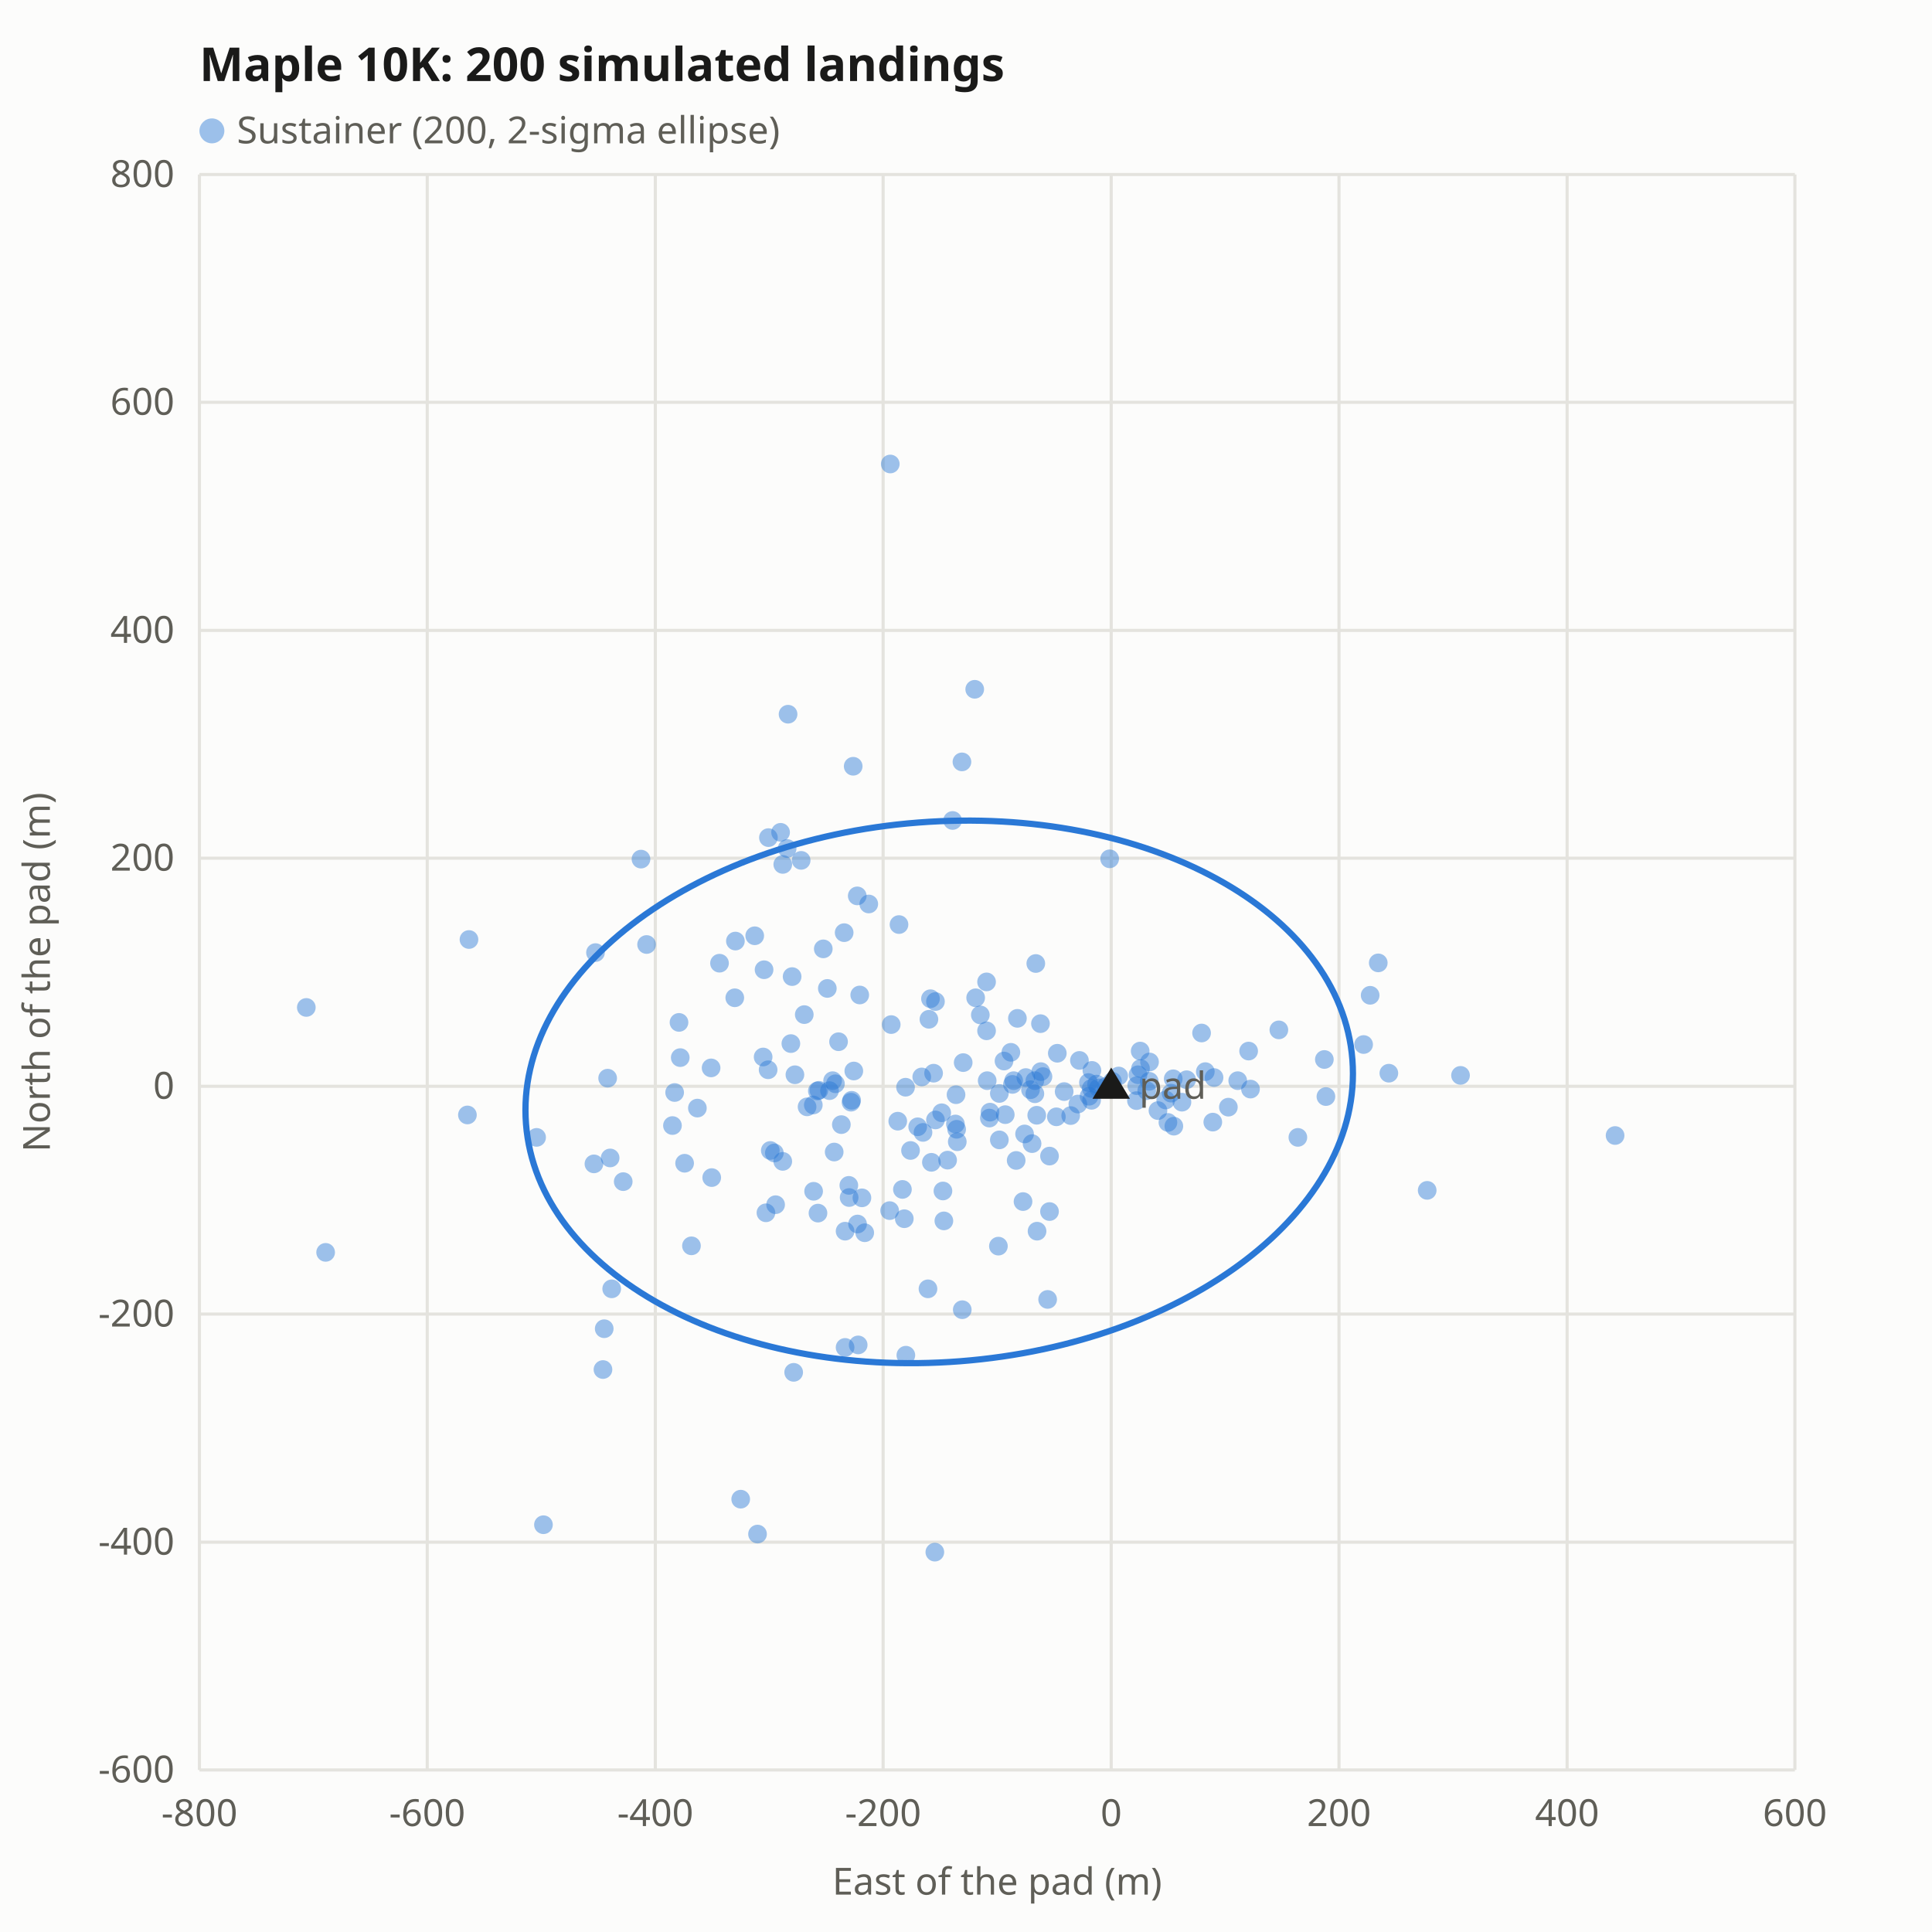
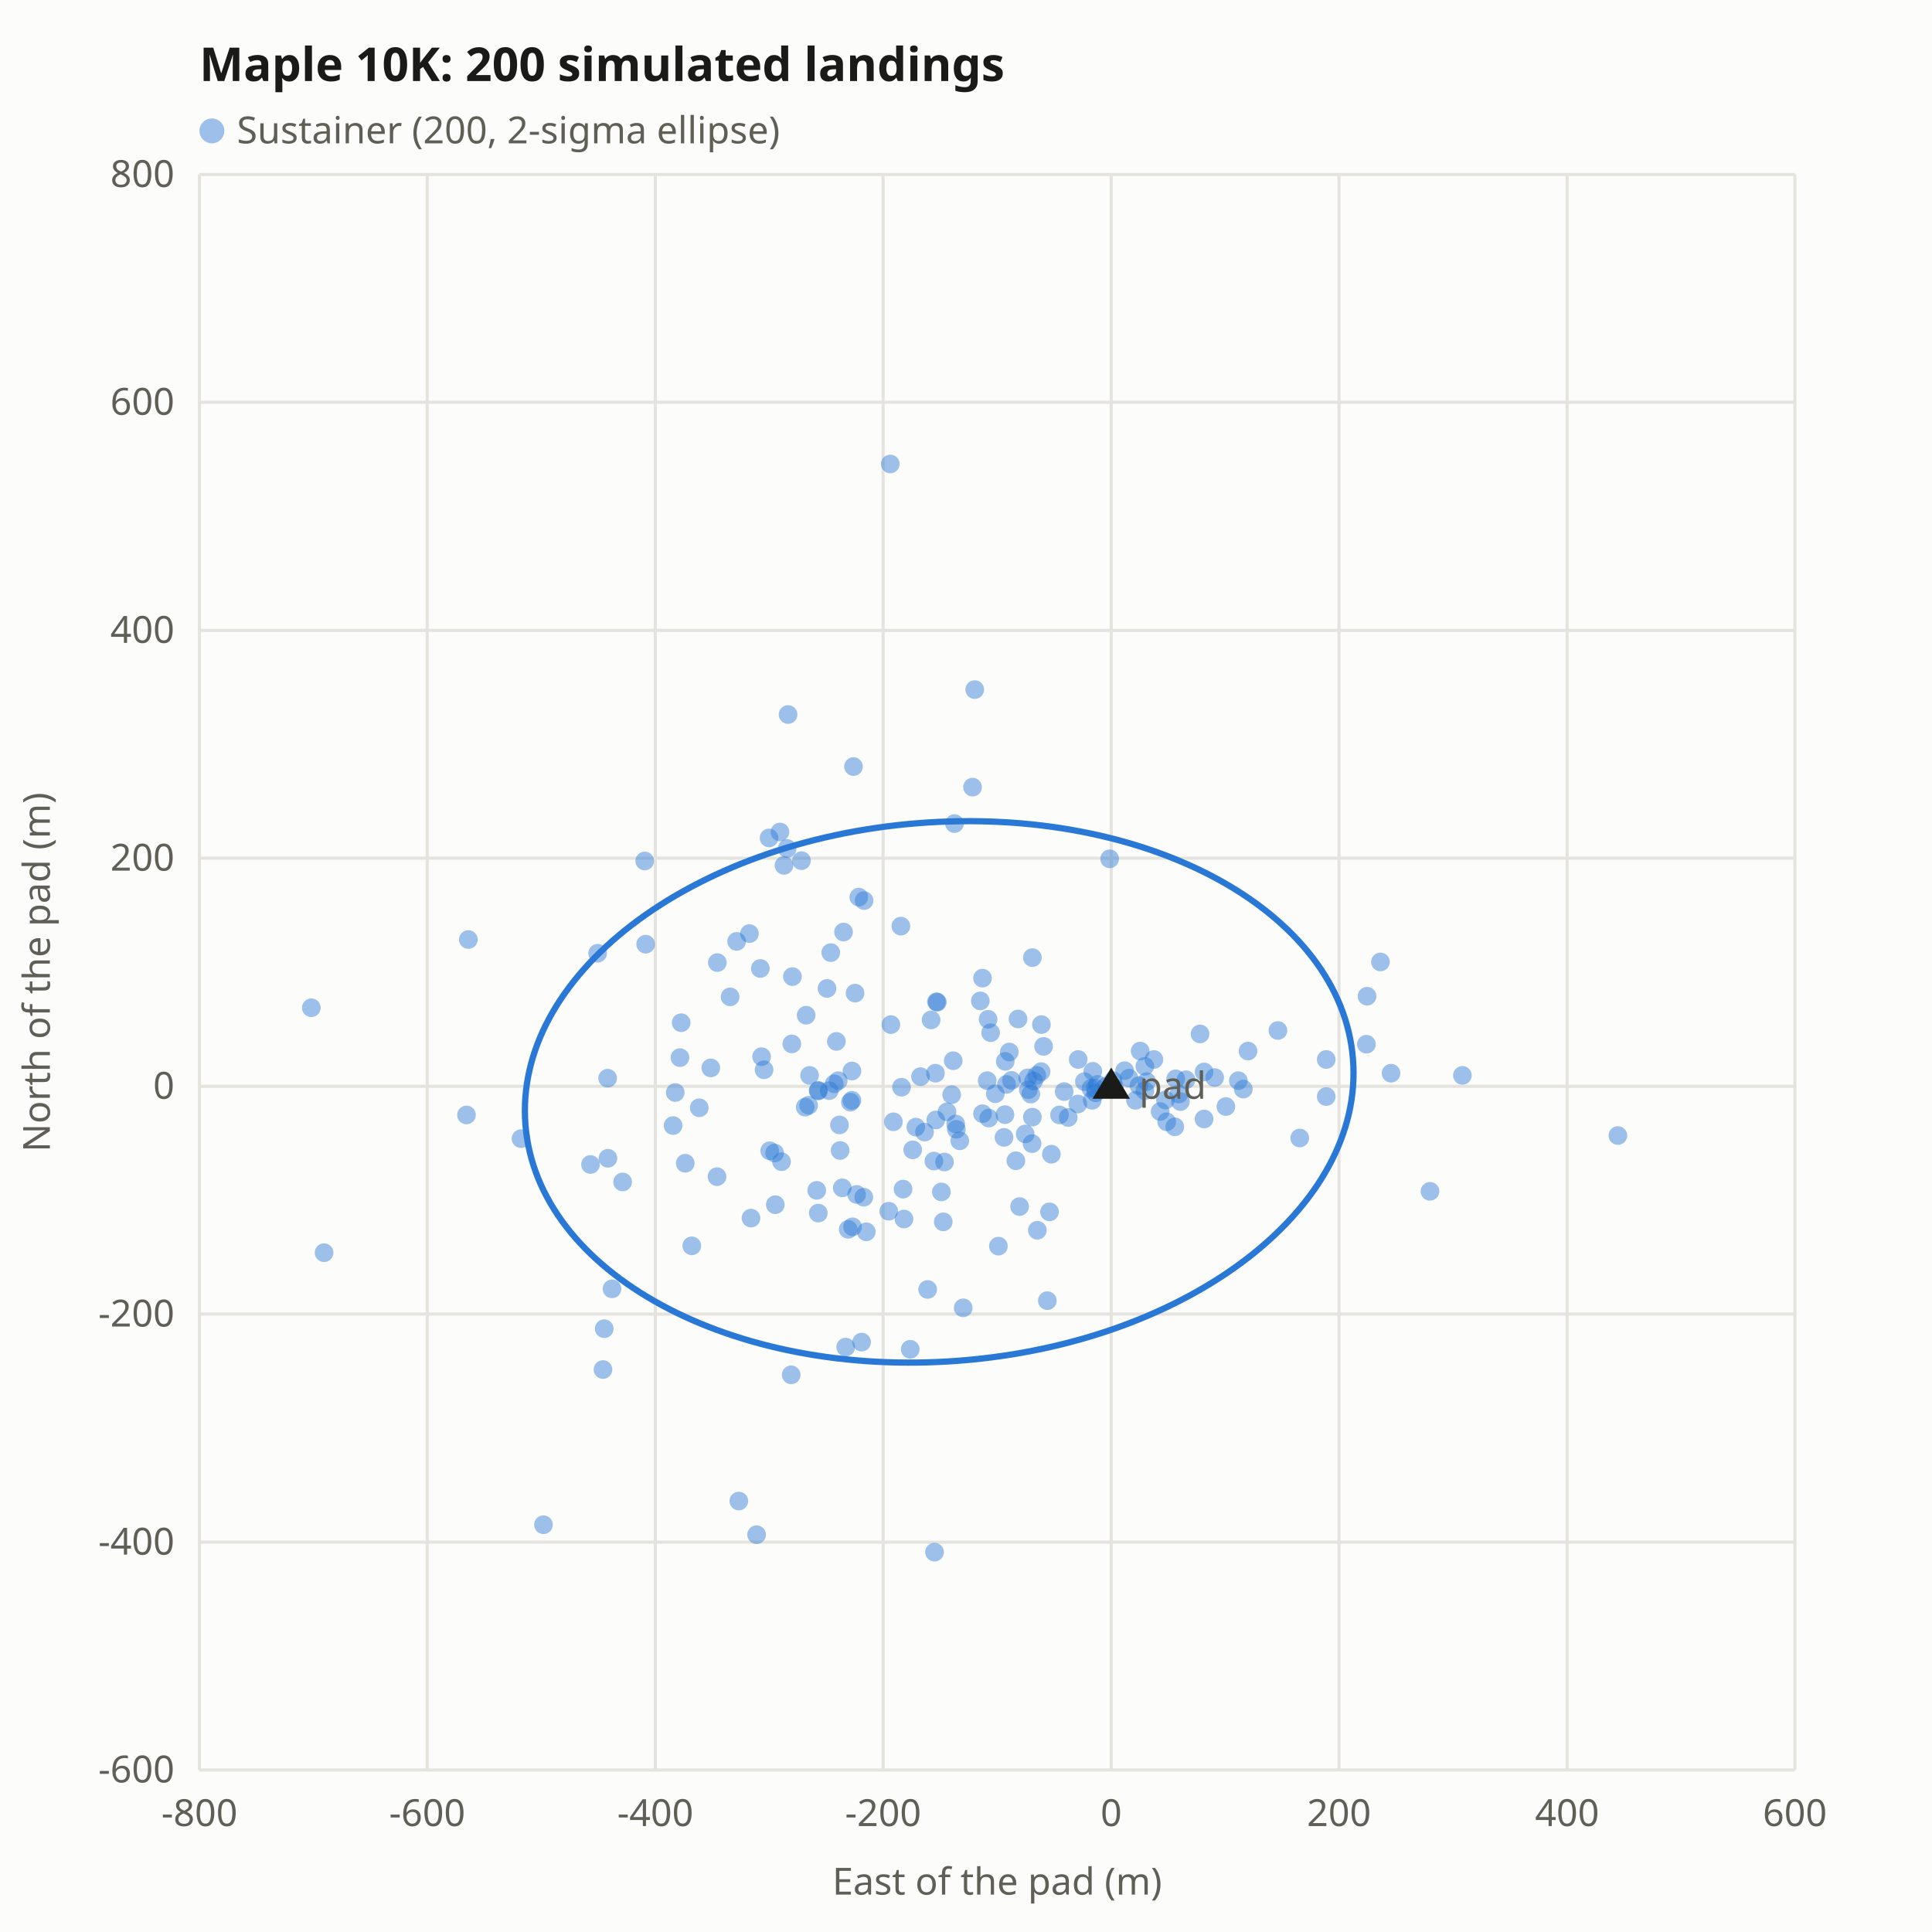
<svg xmlns="http://www.w3.org/2000/svg" viewBox="0 0 620 620" width="620" height="620" role="img" aria-label="Maple 10K: 200 simulated landings">
  <style>
.bg{fill:#fcfcfb}.grid{stroke:#e4e3de;stroke-width:1}.axis{stroke:#b8b7ae;stroke-width:1}.t1{fill:#1a1a19;font:600 15px system-ui,sans-serif}.t2{fill:#5f5e57;font:12px system-ui,sans-serif}.p0{fill:#2a78d6;fill-opacity:.45}.p1{fill:#d9480f;fill-opacity:.45}.e0{fill:none;stroke:#2a78d6;stroke-width:2}.e1{fill:none;stroke:#d9480f;stroke-width:2;stroke-dasharray:5 3}.pad{fill:#1a1a19}
@media (prefers-color-scheme: dark){.bg{fill:#1a1a19}.grid{stroke:#34332f}.axis{stroke:#5f5e57}.t1{fill:#ffffff}.t2{fill:#c3c2b7}.p0{fill:#3987e5}.p1{fill:#f08c4f}.e0{stroke:#3987e5}.e1{stroke:#f08c4f}.pad{fill:#ffffff}}
</style>
  <rect class="bg" width="620" height="620" />
  <text class="t1" x="64" y="26">Maple 10K: 200 simulated landings</text>
  <line class="grid" x1="64.0" x2="64.0" y1="56" y2="568.0" />
  <line class="grid" x1="64" x2="576.0" y1="568.0" y2="568.0" />
  <text class="t2" x="64.0" y="586.0" text-anchor="middle">-800</text>
  <text class="t2" x="56" y="572.0" text-anchor="end">-600</text>
  <line class="grid" x1="137.1" x2="137.1" y1="56" y2="568.0" />
  <line class="grid" x1="64" x2="576.0" y1="494.9" y2="494.9" />
  <text class="t2" x="137.1" y="586.0" text-anchor="middle">-600</text>
  <text class="t2" x="56" y="498.9" text-anchor="end">-400</text>
  <line class="grid" x1="210.3" x2="210.3" y1="56" y2="568.0" />
  <line class="grid" x1="64" x2="576.0" y1="421.7" y2="421.7" />
  <text class="t2" x="210.3" y="586.0" text-anchor="middle">-400</text>
  <text class="t2" x="56" y="425.7" text-anchor="end">-200</text>
  <line class="grid" x1="283.4" x2="283.4" y1="56" y2="568.0" />
  <line class="grid" x1="64" x2="576.0" y1="348.6" y2="348.6" />
  <text class="t2" x="283.4" y="586.0" text-anchor="middle">-200</text>
  <text class="t2" x="56" y="352.6" text-anchor="end">0</text>
  <line class="grid" x1="356.6" x2="356.6" y1="56" y2="568.0" />
  <line class="grid" x1="64" x2="576.0" y1="275.4" y2="275.4" />
  <text class="t2" x="356.6" y="586.0" text-anchor="middle">0</text>
  <text class="t2" x="56" y="279.4" text-anchor="end">200</text>
  <line class="grid" x1="429.7" x2="429.7" y1="56" y2="568.0" />
  <line class="grid" x1="64" x2="576.0" y1="202.3" y2="202.3" />
  <text class="t2" x="429.7" y="586.0" text-anchor="middle">200</text>
  <text class="t2" x="56" y="206.3" text-anchor="end">400</text>
  <line class="grid" x1="502.9" x2="502.9" y1="56" y2="568.0" />
  <line class="grid" x1="64" x2="576.0" y1="129.1" y2="129.1" />
  <text class="t2" x="502.9" y="586.0" text-anchor="middle">400</text>
  <text class="t2" x="56" y="133.1" text-anchor="end">600</text>
  <line class="grid" x1="576.0" x2="576.0" y1="56" y2="568.0" />
  <line class="grid" x1="64" x2="576.0" y1="56.0" y2="56.0" />
  <text class="t2" x="576.0" y="586.0" text-anchor="middle">600</text>
  <text class="t2" x="56" y="60.0" text-anchor="end">800</text>
  <text class="t2" x="320.0" y="608" text-anchor="middle">East of the pad (m)</text>
  <text class="t2" transform="translate(16 312.0) rotate(-90)" text-anchor="middle">North of the pad (m)</text>
-   <circle class="p0" cx="410.4" cy="330.5" r="3" />
-   <circle class="p0" cx="266.2" cy="350.0" r="3" />
-   <circle class="p0" cx="248.5" cy="370.0" r="3" />
-   <circle class="p0" cx="332.4" cy="309.2" r="3" />
-   <circle class="p0" cx="271.2" cy="432.4" r="3" />
-   <circle class="p0" cx="371.6" cy="356.4" r="3" />
-   <circle class="p0" cx="98.3" cy="323.3" r="3" />
-   <circle class="p0" cx="375.8" cy="350.8" r="3" />
-   <circle class="p0" cx="376.7" cy="361.4" r="3" />
-   <circle class="p0" cx="445.7" cy="344.4" r="3" />
-   <circle class="p0" cx="317.7" cy="356.9" r="3" />
-   <circle class="p0" cx="334.0" cy="343.9" r="3" />
-   <circle class="p0" cx="218.3" cy="339.4" r="3" />
-   <circle class="p0" cx="299.6" cy="344.4" r="3" />
-   <circle class="p0" cx="334.7" cy="345.5" r="3" />
+   <circle class="p0" cx="410.1" cy="330.7" r="3" />
+   <circle class="p0" cx="266.1" cy="350.0" r="3" />
+   <circle class="p0" cx="248.6" cy="370.0" r="3" />
+   <circle class="p0" cx="331.3" cy="307.3" r="3" />
+   <circle class="p0" cx="271.4" cy="432.3" r="3" />
+   <circle class="p0" cx="372.3" cy="356.7" r="3" />
+   <circle class="p0" cx="99.9" cy="323.4" r="3" />
+   <circle class="p0" cx="378.3" cy="351.1" r="3" />
+   <circle class="p0" cx="377.0" cy="361.6" r="3" />
+   <circle class="p0" cx="446.4" cy="344.4" r="3" />
+   <circle class="p0" cx="315.3" cy="357.4" r="3" />
+   <circle class="p0" cx="334.1" cy="343.9" r="3" />
+   <circle class="p0" cx="218.2" cy="339.4" r="3" />
+   <circle class="p0" cx="300.2" cy="344.4" r="3" />
+   <circle class="p0" cx="332.7" cy="345.1" r="3" />
  <circle class="p0" cx="355.0" cy="348.6" r="3" />
  <circle class="p0" cx="356.1" cy="275.6" r="3" />
-   <circle class="p0" cx="339.3" cy="338.0" r="3" />
-   <circle class="p0" cx="253.8" cy="334.9" r="3" />
-   <circle class="p0" cx="285.5" cy="388.5" r="3" />
-   <circle class="p0" cx="309.1" cy="341.0" r="3" />
-   <circle class="p0" cx="259.0" cy="355.2" r="3" />
-   <circle class="p0" cx="336.8" cy="388.8" r="3" />
-   <circle class="p0" cx="312.8" cy="221.2" r="3" />
-   <circle class="p0" cx="251.2" cy="277.4" r="3" />
-   <circle class="p0" cx="270.0" cy="360.9" r="3" />
-   <circle class="p0" cx="307.0" cy="362.4" r="3" />
-   <circle class="p0" cx="245.8" cy="389.2" r="3" />
-   <circle class="p0" cx="265.5" cy="317.2" r="3" />
-   <circle class="p0" cx="300.2" cy="321.4" r="3" />
-   <circle class="p0" cx="389.6" cy="345.8" r="3" />
-   <circle class="p0" cx="190.6" cy="373.5" r="3" />
-   <circle class="p0" cx="357.0" cy="347.0" r="3" />
-   <circle class="p0" cx="262.3" cy="350.1" r="3" />
-   <circle class="p0" cx="394.2" cy="355.3" r="3" />
-   <circle class="p0" cx="267.2" cy="346.8" r="3" />
+   <circle class="p0" cx="334.9" cy="335.8" r="3" />
+   <circle class="p0" cx="254.1" cy="335.0" r="3" />
+   <circle class="p0" cx="285.2" cy="388.7" r="3" />
+   <circle class="p0" cx="305.9" cy="340.4" r="3" />
+   <circle class="p0" cx="258.4" cy="355.3" r="3" />
+   <circle class="p0" cx="336.8" cy="388.9" r="3" />
+   <circle class="p0" cx="312.8" cy="221.3" r="3" />
+   <circle class="p0" cx="251.6" cy="277.7" r="3" />
+   <circle class="p0" cx="269.4" cy="361.0" r="3" />
+   <circle class="p0" cx="306.9" cy="362.4" r="3" />
+   <circle class="p0" cx="241.0" cy="390.9" r="3" />
+   <circle class="p0" cx="265.4" cy="317.2" r="3" />
+   <circle class="p0" cx="300.8" cy="321.6" r="3" />
+   <circle class="p0" cx="389.8" cy="345.8" r="3" />
+   <circle class="p0" cx="189.5" cy="373.7" r="3" />
+   <circle class="p0" cx="357.2" cy="346.8" r="3" />
+   <circle class="p0" cx="262.6" cy="350.1" r="3" />
+   <circle class="p0" cx="393.4" cy="355.1" r="3" />
+   <circle class="p0" cx="269.0" cy="346.8" r="3" />
  <circle class="p0" cx="195.0" cy="346.0" r="3" />
-   <circle class="p0" cx="254.7" cy="440.4" r="3" />
-   <circle class="p0" cx="288.1" cy="359.8" r="3" />
-   <circle class="p0" cx="368.9" cy="340.8" r="3" />
-   <circle class="p0" cx="351.9" cy="347.9" r="3" />
-   <circle class="p0" cx="336.8" cy="371.0" r="3" />
-   <circle class="p0" cx="324.4" cy="337.7" r="3" />
-   <circle class="p0" cx="350.4" cy="343.5" r="3" />
-   <circle class="p0" cx="316.6" cy="330.8" r="3" />
-   <circle class="p0" cx="297.8" cy="413.6" r="3" />
-   <circle class="p0" cx="349.5" cy="351.8" r="3" />
-   <circle class="p0" cx="326.1" cy="372.4" r="3" />
+   <circle class="p0" cx="253.9" cy="441.2" r="3" />
+   <circle class="p0" cx="286.7" cy="360.0" r="3" />
+   <circle class="p0" cx="370.3" cy="340.0" r="3" />
+   <circle class="p0" cx="352.2" cy="348.0" r="3" />
+   <circle class="p0" cx="337.4" cy="370.4" r="3" />
+   <circle class="p0" cx="323.9" cy="337.6" r="3" />
+   <circle class="p0" cx="350.7" cy="343.8" r="3" />
+   <circle class="p0" cx="317.9" cy="331.4" r="3" />
+   <circle class="p0" cx="297.7" cy="413.8" r="3" />
+   <circle class="p0" cx="351.6" cy="350.7" r="3" />
+   <circle class="p0" cx="326.0" cy="372.5" r="3" />
  <circle class="p0" cx="345.9" cy="354.3" r="3" />
-   <circle class="p0" cx="244.9" cy="339.2" r="3" />
-   <circle class="p0" cx="518.3" cy="364.4" r="3" />
-   <circle class="p0" cx="267.7" cy="369.7" r="3" />
-   <circle class="p0" cx="275.9" cy="319.3" r="3" />
+   <circle class="p0" cx="244.4" cy="339.1" r="3" />
+   <circle class="p0" cx="519.2" cy="364.4" r="3" />
+   <circle class="p0" cx="269.6" cy="369.2" r="3" />
+   <circle class="p0" cx="274.4" cy="318.7" r="3" />
  <circle class="p0" cx="365.9" cy="337.3" r="3" />
-   <circle class="p0" cx="302.2" cy="357.1" r="3" />
-   <circle class="p0" cx="425.0" cy="340.0" r="3" />
-   <circle class="p0" cx="320.7" cy="350.9" r="3" />
+   <circle class="p0" cx="303.9" cy="356.8" r="3" />
+   <circle class="p0" cx="425.6" cy="340.0" r="3" />
+   <circle class="p0" cx="319.4" cy="351.0" r="3" />
  <circle class="p0" cx="341.5" cy="350.3" r="3" />
-   <circle class="p0" cx="332.1" cy="351.0" r="3" />
-   <circle class="p0" cx="290.7" cy="434.9" r="3" />
-   <circle class="p0" cx="350.3" cy="353.1" r="3" />
-   <circle class="p0" cx="216.5" cy="350.6" r="3" />
+   <circle class="p0" cx="330.8" cy="351.1" r="3" />
+   <circle class="p0" cx="292.1" cy="433.0" r="3" />
+   <circle class="p0" cx="350.5" cy="353.1" r="3" />
+   <circle class="p0" cx="216.7" cy="350.6" r="3" />
  <circle class="p0" cx="193.9" cy="426.4" r="3" />
-   <circle class="p0" cx="374.8" cy="360.2" r="3" />
-   <circle class="p0" cx="295.8" cy="345.6" r="3" />
-   <circle class="p0" cx="246.6" cy="268.8" r="3" />
-   <circle class="p0" cx="300.0" cy="498.1" r="3" />
+   <circle class="p0" cx="374.4" cy="360.0" r="3" />
+   <circle class="p0" cx="295.4" cy="345.5" r="3" />
+   <circle class="p0" cx="246.8" cy="268.9" r="3" />
+   <circle class="p0" cx="299.9" cy="498.1" r="3" />
  <circle class="p0" cx="316.8" cy="346.8" r="3" />
-   <circle class="p0" cx="228.2" cy="342.7" r="3" />
-   <circle class="p0" cx="261.0" cy="354.6" r="3" />
-   <circle class="p0" cx="262.8" cy="349.9" r="3" />
-   <circle class="p0" cx="316.6" cy="315.1" r="3" />
+   <circle class="p0" cx="228.1" cy="342.7" r="3" />
+   <circle class="p0" cx="259.5" cy="354.7" r="3" />
+   <circle class="p0" cx="262.6" cy="349.9" r="3" />
+   <circle class="p0" cx="315.3" cy="313.9" r="3" />
  <circle class="p0" cx="285.7" cy="148.9" r="3" />
-   <circle class="p0" cx="425.5" cy="351.9" r="3" />
-   <circle class="p0" cx="264.2" cy="304.5" r="3" />
-   <circle class="p0" cx="258.1" cy="325.6" r="3" />
-   <circle class="p0" cx="385.6" cy="331.5" r="3" />
-   <circle class="p0" cx="250.5" cy="267.1" r="3" />
-   <circle class="p0" cx="290.6" cy="348.9" r="3" />
-   <circle class="p0" cx="346.4" cy="340.3" r="3" />
-   <circle class="p0" cx="379.3" cy="353.7" r="3" />
+   <circle class="p0" cx="425.6" cy="351.9" r="3" />
+   <circle class="p0" cx="266.6" cy="305.7" r="3" />
+   <circle class="p0" cx="258.7" cy="325.8" r="3" />
+   <circle class="p0" cx="385.1" cy="331.8" r="3" />
+   <circle class="p0" cx="250.3" cy="267.0" r="3" />
+   <circle class="p0" cx="289.3" cy="348.9" r="3" />
+   <circle class="p0" cx="346.0" cy="340.0" r="3" />
+   <circle class="p0" cx="378.8" cy="353.5" r="3" />
  <circle class="p0" cx="320.4" cy="399.9" r="3" />
-   <circle class="p0" cx="221.9" cy="399.8" r="3" />
-   <circle class="p0" cx="365.2" cy="344.9" r="3" />
-   <circle class="p0" cx="275.2" cy="392.8" r="3" />
-   <circle class="p0" cx="328.8" cy="363.9" r="3" />
-   <circle class="p0" cx="368.0" cy="350.0" r="3" />
-   <circle class="p0" cx="228.4" cy="377.9" r="3" />
-   <circle class="p0" cx="150.0" cy="357.8" r="3" />
-   <circle class="p0" cx="276.6" cy="384.4" r="3" />
-   <circle class="p0" cx="172.2" cy="365.0" r="3" />
-   <circle class="p0" cx="275.1" cy="287.5" r="3" />
-   <circle class="p0" cx="314.6" cy="325.7" r="3" />
-   <circle class="p0" cx="254.2" cy="313.4" r="3" />
-   <circle class="p0" cx="328.3" cy="385.6" r="3" />
-   <circle class="p0" cx="320.7" cy="365.8" r="3" />
-   <circle class="p0" cx="245.2" cy="311.2" r="3" />
-   <circle class="p0" cx="252.9" cy="229.2" r="3" />
-   <circle class="p0" cx="294.5" cy="361.6" r="3" />
-   <circle class="p0" cx="289.6" cy="381.7" r="3" />
-   <circle class="p0" cx="150.5" cy="301.5" r="3" />
-   <circle class="p0" cx="343.6" cy="358.0" r="3" />
-   <circle class="p0" cx="313.1" cy="320.2" r="3" />
-   <circle class="p0" cx="366.0" cy="342.9" r="3" />
-   <circle class="p0" cx="296.2" cy="363.4" r="3" />
-   <circle class="p0" cx="292.2" cy="369.2" r="3" />
-   <circle class="p0" cx="262.5" cy="389.3" r="3" />
-   <circle class="p0" cx="286.0" cy="328.8" r="3" />
-   <circle class="p0" cx="386.8" cy="343.9" r="3" />
-   <circle class="p0" cx="273.8" cy="245.9" r="3" />
-   <circle class="p0" cx="336.2" cy="417.0" r="3" />
-   <circle class="p0" cx="356.1" cy="348.8" r="3" />
-   <circle class="p0" cx="300.2" cy="359.4" r="3" />
-   <circle class="p0" cx="273.3" cy="353.1" r="3" />
-   <circle class="p0" cx="332.7" cy="357.9" r="3" />
-   <circle class="p0" cx="306.6" cy="360.7" r="3" />
-   <circle class="p0" cx="205.7" cy="275.7" r="3" />
-   <circle class="p0" cx="401.3" cy="349.5" r="3" />
-   <circle class="p0" cx="255.1" cy="344.9" r="3" />
-   <circle class="p0" cx="246.5" cy="343.3" r="3" />
-   <circle class="p0" cx="298.1" cy="327.1" r="3" />
-   <circle class="p0" cx="219.7" cy="373.3" r="3" />
-   <circle class="p0" cx="271.2" cy="395.1" r="3" />
-   <circle class="p0" cx="248.9" cy="386.6" r="3" />
-   <circle class="p0" cx="308.8" cy="420.3" r="3" />
-   <circle class="p0" cx="223.8" cy="355.6" r="3" />
-   <circle class="p0" cx="268.1" cy="347.8" r="3" />
-   <circle class="p0" cx="333.9" cy="328.5" r="3" />
-   <circle class="p0" cx="332.1" cy="346.8" r="3" />
-   <circle class="p0" cx="350.2" cy="349.3" r="3" />
-   <circle class="p0" cx="437.6" cy="335.2" r="3" />
-   <circle class="p0" cx="207.5" cy="303.1" r="3" />
-   <circle class="p0" cx="317.5" cy="358.8" r="3" />
-   <circle class="p0" cx="352.5" cy="349.1" r="3" />
-   <circle class="p0" cx="359.0" cy="345.3" r="3" />
-   <circle class="p0" cx="236.0" cy="302.0" r="3" />
-   <circle class="p0" cx="326.5" cy="326.8" r="3" />
-   <circle class="p0" cx="307.2" cy="366.4" r="3" />
-   <circle class="p0" cx="330.7" cy="349.7" r="3" />
+   <circle class="p0" cx="222.0" cy="399.8" r="3" />
+   <circle class="p0" cx="362.3" cy="346.0" r="3" />
+   <circle class="p0" cx="273.6" cy="393.7" r="3" />
+   <circle class="p0" cx="329.0" cy="363.9" r="3" />
+   <circle class="p0" cx="367.4" cy="350.0" r="3" />
+   <circle class="p0" cx="230.1" cy="377.6" r="3" />
+   <circle class="p0" cx="149.7" cy="357.8" r="3" />
+   <circle class="p0" cx="277.2" cy="384.2" r="3" />
+   <circle class="p0" cx="167.2" cy="365.4" r="3" />
+   <circle class="p0" cx="275.6" cy="287.9" r="3" />
+   <circle class="p0" cx="317.1" cy="327.1" r="3" />
+   <circle class="p0" cx="254.3" cy="313.4" r="3" />
+   <circle class="p0" cx="327.2" cy="387.2" r="3" />
+   <circle class="p0" cx="322.2" cy="365.0" r="3" />
+   <circle class="p0" cx="244.0" cy="310.8" r="3" />
+   <circle class="p0" cx="252.9" cy="229.3" r="3" />
+   <circle class="p0" cx="293.9" cy="361.7" r="3" />
+   <circle class="p0" cx="289.8" cy="381.6" r="3" />
+   <circle class="p0" cx="150.3" cy="301.5" r="3" />
+   <circle class="p0" cx="342.8" cy="358.6" r="3" />
+   <circle class="p0" cx="314.6" cy="321.2" r="3" />
+   <circle class="p0" cx="367.4" cy="342.2" r="3" />
+   <circle class="p0" cx="296.7" cy="363.3" r="3" />
+   <circle class="p0" cx="292.9" cy="369.0" r="3" />
+   <circle class="p0" cx="262.6" cy="389.3" r="3" />
+   <circle class="p0" cx="285.9" cy="328.8" r="3" />
+   <circle class="p0" cx="386.4" cy="344.0" r="3" />
+   <circle class="p0" cx="273.9" cy="246.0" r="3" />
+   <circle class="p0" cx="336.1" cy="417.4" r="3" />
+   <circle class="p0" cx="357.6" cy="348.9" r="3" />
+   <circle class="p0" cx="300.3" cy="359.4" r="3" />
+   <circle class="p0" cx="273.4" cy="353.1" r="3" />
+   <circle class="p0" cx="331.3" cy="358.5" r="3" />
+   <circle class="p0" cx="306.7" cy="360.7" r="3" />
+   <circle class="p0" cx="206.9" cy="276.3" r="3" />
+   <circle class="p0" cx="399.0" cy="349.5" r="3" />
+   <circle class="p0" cx="259.8" cy="345.1" r="3" />
+   <circle class="p0" cx="245.2" cy="343.3" r="3" />
+   <circle class="p0" cx="298.8" cy="327.3" r="3" />
+   <circle class="p0" cx="219.9" cy="373.3" r="3" />
+   <circle class="p0" cx="272.2" cy="394.5" r="3" />
+   <circle class="p0" cx="248.8" cy="386.6" r="3" />
+   <circle class="p0" cx="309.1" cy="419.7" r="3" />
+   <circle class="p0" cx="224.4" cy="355.5" r="3" />
+   <circle class="p0" cx="267.7" cy="347.8" r="3" />
+   <circle class="p0" cx="334.2" cy="328.8" r="3" />
+   <circle class="p0" cx="331.7" cy="346.9" r="3" />
+   <circle class="p0" cx="350.1" cy="349.3" r="3" />
+   <circle class="p0" cx="438.5" cy="335.1" r="3" />
+   <circle class="p0" cx="207.2" cy="303.0" r="3" />
+   <circle class="p0" cx="317.3" cy="358.8" r="3" />
+   <circle class="p0" cx="351.5" cy="349.2" r="3" />
+   <circle class="p0" cx="360.9" cy="343.6" r="3" />
+   <circle class="p0" cx="236.4" cy="302.1" r="3" />
+   <circle class="p0" cx="326.7" cy="327.0" r="3" />
+   <circle class="p0" cx="308.0" cy="366.1" r="3" />
+   <circle class="p0" cx="330.0" cy="349.7" r="3" />
  <circle class="p0" cx="331.2" cy="367.0" r="3" />
-   <circle class="p0" cx="274.0" cy="343.7" r="3" />
-   <circle class="p0" cx="439.7" cy="319.4" r="3" />
-   <circle class="p0" cx="200.0" cy="379.2" r="3" />
-   <circle class="p0" cx="277.5" cy="395.6" r="3" />
-   <circle class="p0" cx="195.8" cy="371.6" r="3" />
-   <circle class="p0" cx="261.1" cy="382.3" r="3" />
-   <circle class="p0" cx="251.2" cy="372.7" r="3" />
-   <circle class="p0" cx="332.8" cy="395.1" r="3" />
-   <circle class="p0" cx="368.8" cy="347.0" r="3" />
-   <circle class="p0" cx="270.9" cy="299.3" r="3" />
-   <circle class="p0" cx="278.8" cy="290.1" r="3" />
-   <circle class="p0" cx="237.7" cy="481.1" r="3" />
-   <circle class="p0" cx="217.9" cy="328.1" r="3" />
-   <circle class="p0" cx="243.1" cy="492.3" r="3" />
-   <circle class="p0" cx="298.9" cy="373.0" r="3" />
-   <circle class="p0" cx="389.2" cy="360.1" r="3" />
-   <circle class="p0" cx="325.3" cy="346.8" r="3" />
-   <circle class="p0" cx="322.2" cy="340.5" r="3" />
-   <circle class="p0" cx="322.6" cy="357.7" r="3" />
-   <circle class="p0" cx="302.9" cy="391.8" r="3" />
-   <circle class="p0" cx="242.2" cy="300.3" r="3" />
-   <circle class="p0" cx="104.5" cy="401.9" r="3" />
-   <circle class="p0" cx="397.2" cy="346.8" r="3" />
+   <circle class="p0" cx="273.4" cy="343.7" r="3" />
+   <circle class="p0" cx="438.7" cy="319.7" r="3" />
+   <circle class="p0" cx="199.8" cy="379.3" r="3" />
+   <circle class="p0" cx="278.0" cy="395.3" r="3" />
+   <circle class="p0" cx="195.1" cy="371.7" r="3" />
+   <circle class="p0" cx="262.1" cy="382.0" r="3" />
+   <circle class="p0" cx="250.8" cy="372.8" r="3" />
+   <circle class="p0" cx="332.9" cy="394.8" r="3" />
+   <circle class="p0" cx="368.0" cy="347.1" r="3" />
+   <circle class="p0" cx="270.7" cy="299.1" r="3" />
+   <circle class="p0" cx="277.3" cy="289.0" r="3" />
+   <circle class="p0" cx="237.1" cy="481.7" r="3" />
+   <circle class="p0" cx="218.6" cy="328.2" r="3" />
+   <circle class="p0" cx="242.8" cy="492.5" r="3" />
+   <circle class="p0" cx="299.7" cy="372.6" r="3" />
+   <circle class="p0" cx="386.4" cy="359.1" r="3" />
+   <circle class="p0" cx="324.6" cy="346.7" r="3" />
+   <circle class="p0" cx="322.6" cy="340.6" r="3" />
+   <circle class="p0" cx="322.5" cy="357.7" r="3" />
+   <circle class="p0" cx="302.7" cy="392.1" r="3" />
+   <circle class="p0" cx="240.5" cy="299.6" r="3" />
+   <circle class="p0" cx="104.0" cy="402.0" r="3" />
+   <circle class="p0" cx="397.4" cy="346.8" r="3" />
  <circle class="p0" cx="193.5" cy="439.5" r="3" />
-   <circle class="p0" cx="329.2" cy="345.8" r="3" />
-   <circle class="p0" cx="215.8" cy="361.2" r="3" />
-   <circle class="p0" cx="376.5" cy="346.2" r="3" />
-   <circle class="p0" cx="288.5" cy="296.7" r="3" />
-   <circle class="p0" cx="364.7" cy="353.2" r="3" />
-   <circle class="p0" cx="324.9" cy="348.0" r="3" />
-   <circle class="p0" cx="302.6" cy="382.2" r="3" />
-   <circle class="p0" cx="257.1" cy="276.1" r="3" />
-   <circle class="p0" cx="269.1" cy="334.3" r="3" />
-   <circle class="p0" cx="290.2" cy="391.1" r="3" />
-   <circle class="p0" cx="374.1" cy="353.0" r="3" />
-   <circle class="p0" cx="196.3" cy="413.6" r="3" />
-   <circle class="p0" cx="235.8" cy="320.2" r="3" />
-   <circle class="p0" cx="275.4" cy="431.6" r="3" />
-   <circle class="p0" cx="468.7" cy="345.1" r="3" />
-   <circle class="p0" cx="304.1" cy="372.3" r="3" />
-   <circle class="p0" cx="306.8" cy="351.3" r="3" />
-   <circle class="p0" cx="308.7" cy="244.5" r="3" />
-   <circle class="p0" cx="442.3" cy="309.0" r="3" />
-   <circle class="p0" cx="247.2" cy="369.2" r="3" />
-   <circle class="p0" cx="364.8" cy="348.4" r="3" />
-   <circle class="p0" cx="349.3" cy="347.4" r="3" />
-   <circle class="p0" cx="380.8" cy="346.5" r="3" />
-   <circle class="p0" cx="272.5" cy="384.3" r="3" />
-   <circle class="p0" cx="230.9" cy="309.1" r="3" />
+   <circle class="p0" cx="329.8" cy="345.9" r="3" />
+   <circle class="p0" cx="216.0" cy="361.2" r="3" />
+   <circle class="p0" cx="377.3" cy="346.2" r="3" />
+   <circle class="p0" cx="289.1" cy="297.2" r="3" />
+   <circle class="p0" cx="364.4" cy="353.1" r="3" />
+   <circle class="p0" cx="323.0" cy="348.0" r="3" />
+   <circle class="p0" cx="302.1" cy="382.5" r="3" />
+   <circle class="p0" cx="257.2" cy="276.2" r="3" />
+   <circle class="p0" cx="268.4" cy="334.2" r="3" />
+   <circle class="p0" cx="290.1" cy="391.2" r="3" />
+   <circle class="p0" cx="374.0" cy="353.0" r="3" />
+   <circle class="p0" cx="196.4" cy="413.6" r="3" />
+   <circle class="p0" cx="234.3" cy="319.9" r="3" />
+   <circle class="p0" cx="276.5" cy="430.7" r="3" />
+   <circle class="p0" cx="469.3" cy="345.1" r="3" />
+   <circle class="p0" cx="303.1" cy="372.9" r="3" />
+   <circle class="p0" cx="305.4" cy="351.3" r="3" />
+   <circle class="p0" cx="312.1" cy="252.6" r="3" />
+   <circle class="p0" cx="443.0" cy="308.7" r="3" />
+   <circle class="p0" cx="247.0" cy="369.3" r="3" />
+   <circle class="p0" cx="365.5" cy="348.4" r="3" />
+   <circle class="p0" cx="348.0" cy="347.1" r="3" />
+   <circle class="p0" cx="380.6" cy="346.5" r="3" />
+   <circle class="p0" cx="274.9" cy="383.3" r="3" />
+   <circle class="p0" cx="230.2" cy="308.9" r="3" />
  <circle class="p0" cx="174.4" cy="489.3" r="3" />
-   <circle class="p0" cx="273.1" cy="353.7" r="3" />
-   <circle class="p0" cx="400.7" cy="337.3" r="3" />
-   <circle class="p0" cx="191.1" cy="305.7" r="3" />
-   <circle class="p0" cx="272.4" cy="380.4" r="3" />
-   <circle class="p0" cx="298.6" cy="320.5" r="3" />
-   <circle class="p0" cx="339.0" cy="358.4" r="3" />
-   <circle class="p0" cx="416.5" cy="365.0" r="3" />
-   <circle class="p0" cx="458.0" cy="382.0" r="3" />
-   <circle class="p0" cx="305.7" cy="263.3" r="3" />
+   <circle class="p0" cx="272.9" cy="353.7" r="3" />
+   <circle class="p0" cx="400.5" cy="337.3" r="3" />
+   <circle class="p0" cx="191.8" cy="305.9" r="3" />
+   <circle class="p0" cx="270.3" cy="381.2" r="3" />
+   <circle class="p0" cx="300.5" cy="321.5" r="3" />
+   <circle class="p0" cx="340.0" cy="357.8" r="3" />
+   <circle class="p0" cx="417.1" cy="365.2" r="3" />
+   <circle class="p0" cx="458.9" cy="382.3" r="3" />
+   <circle class="p0" cx="306.3" cy="264.3" r="3" />
  <circle class="p0" cx="252.6" cy="272.3" r="3" />
-   <ellipse class="e0" cx="301.4" cy="350.4" rx="133.0" ry="86.7" transform="rotate(-4.45 301.4 350.4)" />
+   <ellipse class="e0" cx="301.4" cy="350.4" rx="133.2" ry="86.5" transform="rotate(-4.54 301.4 350.4)" />
  <circle class="p0" cx="68" cy="42" r="4" />
  <text class="t2" x="76" y="46">Sustainer (200, 2-sigma ellipse)</text>
  <path class="pad" d="M356.6 342.6 l6 10 h-12 z" />
  <text class="t2" x="365.6" y="352.6">pad</text>
</svg>
